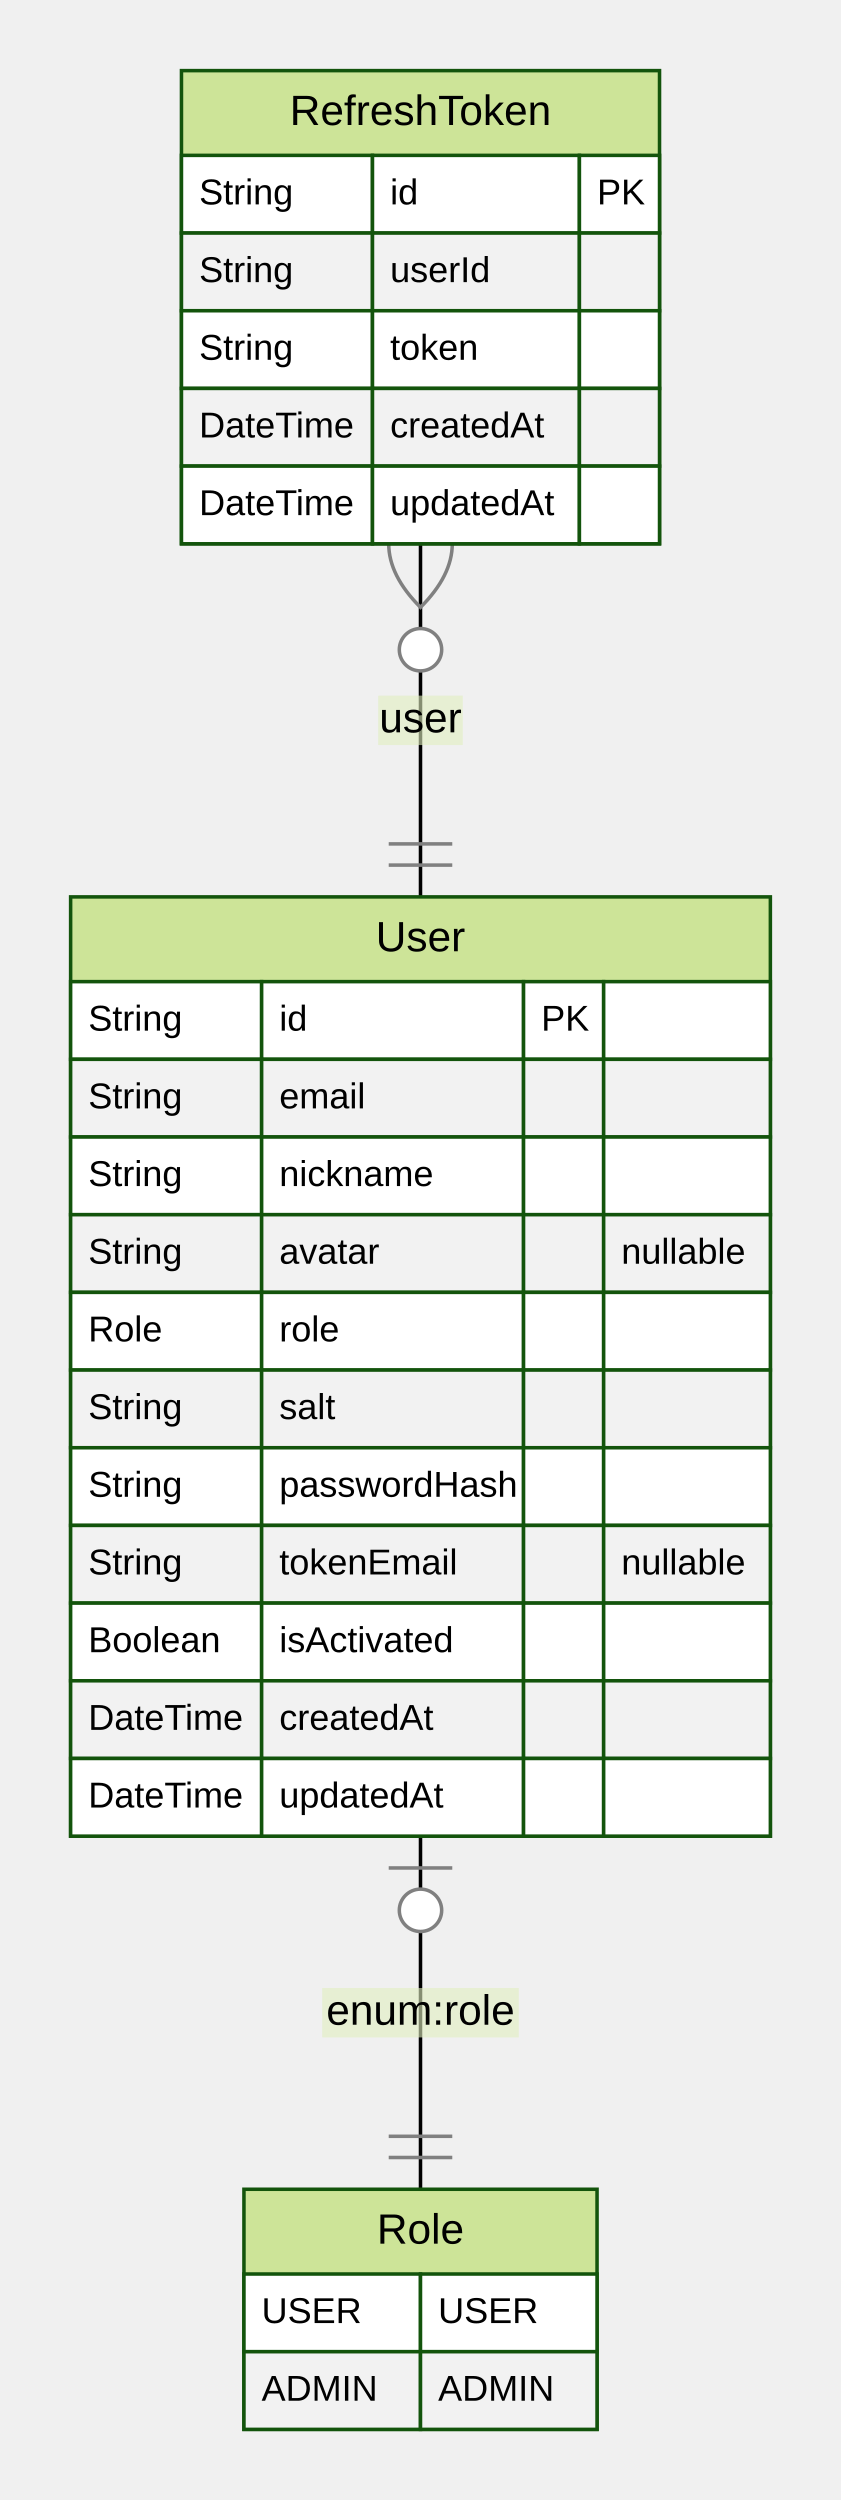
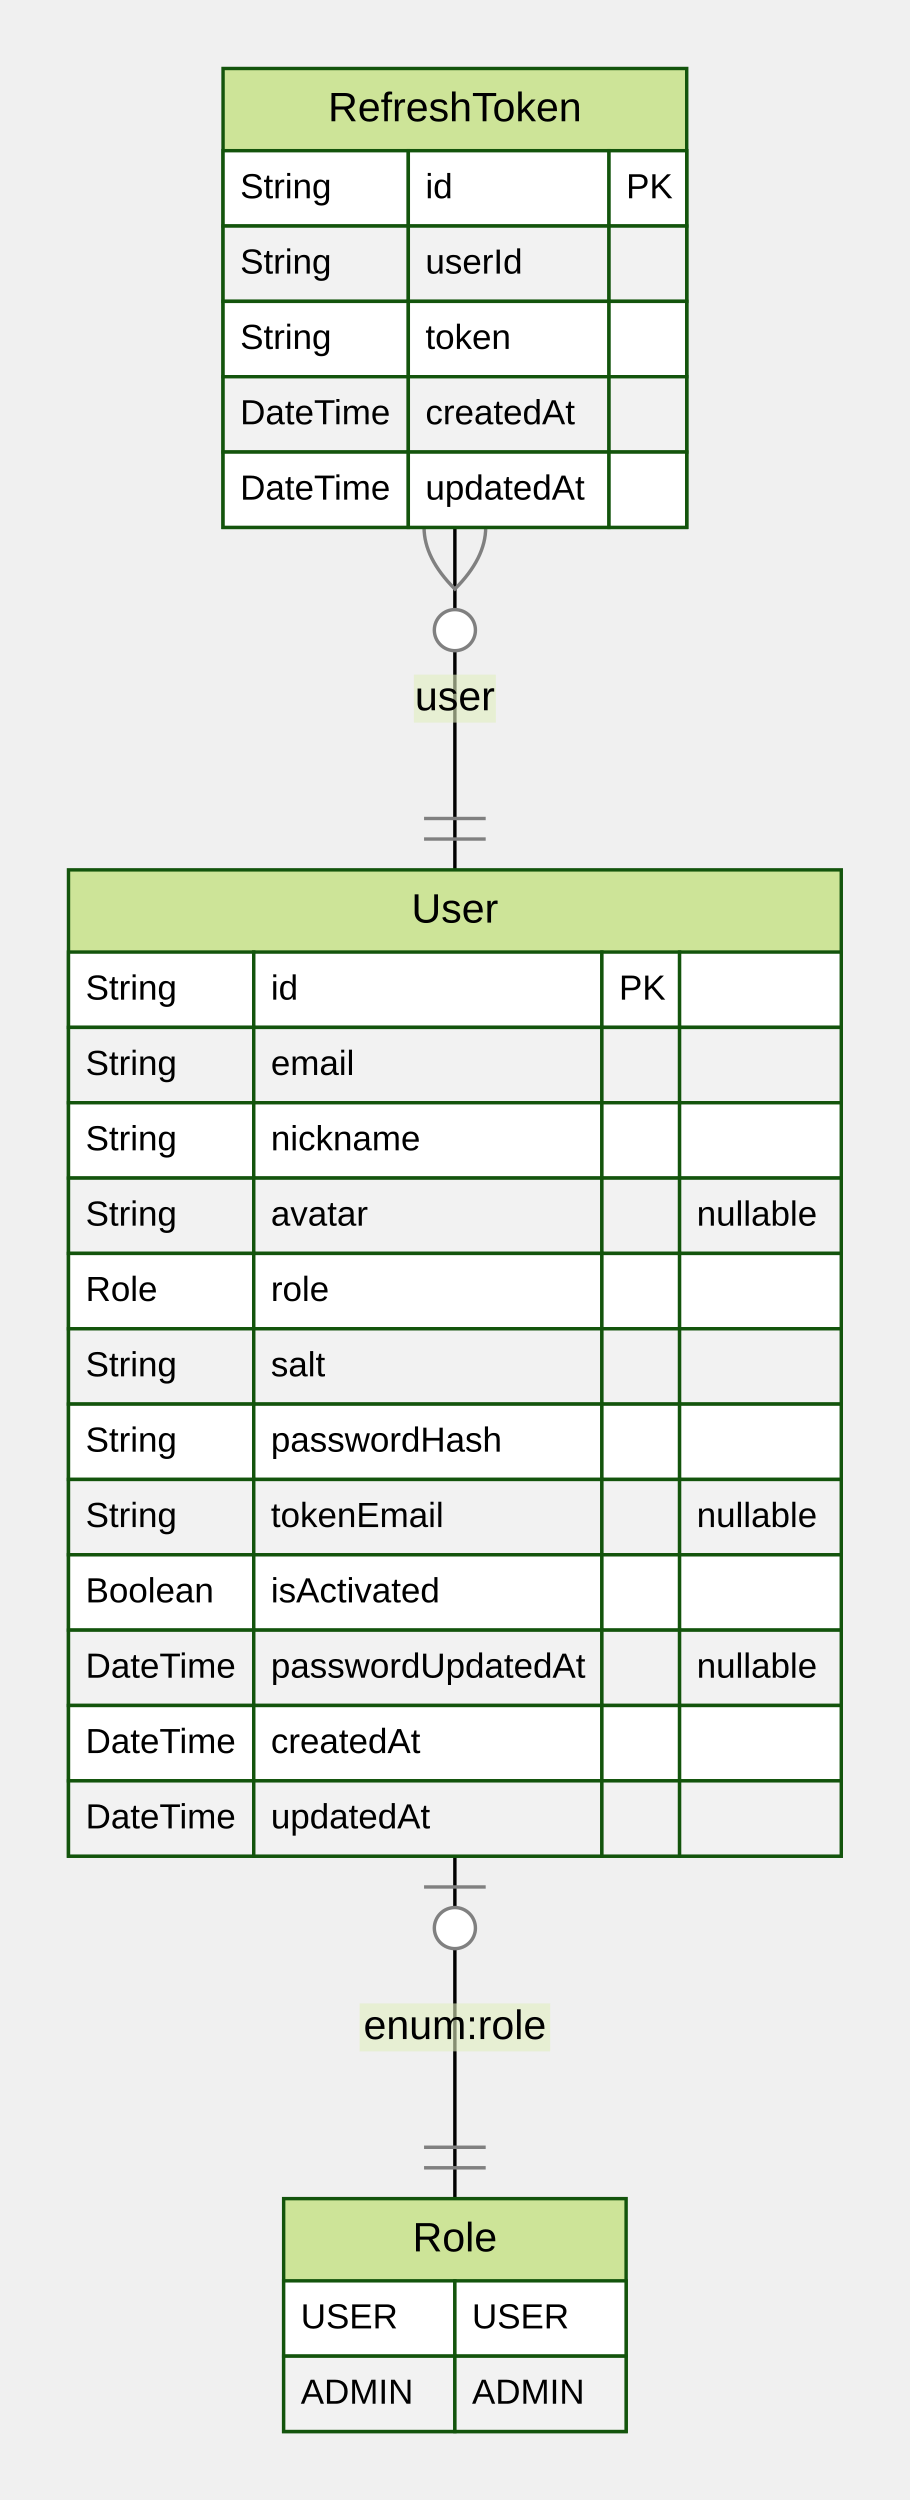
- <svg xmlns="http://www.w3.org/2000/svg" aria-labelledby="chart-title-mermaid-0 chart-desc-mermaid-0" role="img" viewBox="0 0 238.168 708" style="max-width: 238.168px; background-color: white;" width="100%" id="mermaid-0">
+ <svg xmlns="http://www.w3.org/2000/svg" aria-labelledby="chart-title-mermaid-0 chart-desc-mermaid-0" role="img" viewBox="0 0 265.651 730" style="max-width: 265.651px; background-color: white;" width="100%" id="mermaid-0">
  <style>#mermaid-0 {font-family:"trebuchet ms",verdana,arial,sans-serif;font-size:16px;fill:#000000;}#mermaid-0 .error-icon{fill:#552222;}#mermaid-0 .error-text{fill:#552222;stroke:#552222;}#mermaid-0 .edge-thickness-normal{stroke-width:2px;}#mermaid-0 .edge-thickness-thick{stroke-width:3.5px;}#mermaid-0 .edge-pattern-solid{stroke-dasharray:0;}#mermaid-0 .edge-pattern-dashed{stroke-dasharray:3;}#mermaid-0 .edge-pattern-dotted{stroke-dasharray:2;}#mermaid-0 .marker{fill:#000000;stroke:#000000;}#mermaid-0 .marker.cross{stroke:#000000;}#mermaid-0 svg{font-family:"trebuchet ms",verdana,arial,sans-serif;font-size:16px;}#mermaid-0 .entityBox{fill:#cde498;stroke:#13540c;}#mermaid-0 .attributeBoxOdd{fill:#ffffff;stroke:#13540c;}#mermaid-0 .attributeBoxEven{fill:#f2f2f2;stroke:#13540c;}#mermaid-0 .relationshipLabelBox{fill:hsl(78.158, 58.462%, 84.51%);opacity:0.7;background-color:hsl(78.158, 58.462%, 84.51%);}#mermaid-0 .relationshipLabelBox rect{opacity:0.5;}#mermaid-0 .relationshipLine{stroke:#000000;}#mermaid-0 :root{--mermaid-font-family:"trebuchet ms",verdana,arial,sans-serif;}</style>
  <g />
  <defs>
    <marker orient="auto" markerHeight="18" markerWidth="18" refY="9" refX="0" id="ONLY_ONE_START">
      <path d="M9,0 L9,18 M15,0 L15,18" fill="none" stroke="gray" />
    </marker>
  </defs>
  <defs>
    <marker orient="auto" markerHeight="18" markerWidth="18" refY="9" refX="18" id="ONLY_ONE_END">
      <path d="M3,0 L3,18 M9,0 L9,18" fill="none" stroke="gray" />
    </marker>
  </defs>
  <defs>
    <marker orient="auto" markerHeight="18" markerWidth="30" refY="9" refX="0" id="ZERO_OR_ONE_START">
      <circle r="6" cy="9" cx="21" fill="white" stroke="gray" />
      <path d="M9,0 L9,18" fill="none" stroke="gray" />
    </marker>
  </defs>
  <defs>
    <marker orient="auto" markerHeight="18" markerWidth="30" refY="9" refX="30" id="ZERO_OR_ONE_END">
      <circle r="6" cy="9" cx="9" fill="white" stroke="gray" />
      <path d="M21,0 L21,18" fill="none" stroke="gray" />
    </marker>
  </defs>
  <defs>
    <marker orient="auto" markerHeight="36" markerWidth="45" refY="18" refX="18" id="ONE_OR_MORE_START">
      <path d="M0,18 Q 18,0 36,18 Q 18,36 0,18 M42,9 L42,27" fill="none" stroke="gray" />
    </marker>
  </defs>
  <defs>
    <marker orient="auto" markerHeight="36" markerWidth="45" refY="18" refX="27" id="ONE_OR_MORE_END">
      <path d="M3,9 L3,27 M9,18 Q27,0 45,18 Q27,36 9,18" fill="none" stroke="gray" />
    </marker>
  </defs>
  <defs>
    <marker orient="auto" markerHeight="36" markerWidth="57" refY="18" refX="18" id="ZERO_OR_MORE_START">
      <circle r="6" cy="18" cx="48" fill="white" stroke="gray" />
      <path d="M0,18 Q18,0 36,18 Q18,36 0,18" fill="none" stroke="gray" />
    </marker>
  </defs>
  <defs>
    <marker orient="auto" markerHeight="36" markerWidth="57" refY="18" refX="39" id="ZERO_OR_MORE_END">
      <circle r="6" cy="18" cx="9" fill="white" stroke="gray" />
      <path d="M21,18 Q39,0 57,18 Q39,36 21,18" fill="none" stroke="gray" />
    </marker>
  </defs>
-   <path marker-start="url(#ZERO_OR_ONE_START)" marker-end="url(#ONLY_ONE_END)" fill="none" stroke="gray" d="M119.084,520L119.084,528.333C119.084,536.667,119.084,553.333,119.084,570C119.084,586.667,119.084,603.333,119.084,611.667L119.084,620" class="er relationshipLine" />
-   <path marker-start="url(#ZERO_OR_MORE_START)" marker-end="url(#ONLY_ONE_END)" fill="none" stroke="gray" d="M119.084,154L119.084,162.333C119.084,170.667,119.084,187.333,119.084,204C119.084,220.667,119.084,237.333,119.084,245.667L119.084,254" class="er relationshipLine" />
-   <g transform="translate(69.08379,620 )" id="Role">
+   <path marker-start="url(#ZERO_OR_ONE_START)" marker-end="url(#ONLY_ONE_END)" fill="none" stroke="gray" d="M132.825,542L132.825,550.333C132.825,558.667,132.825,575.333,132.825,592C132.825,608.667,132.825,625.333,132.825,633.667L132.825,642" class="er relationshipLine" />
+   <path marker-start="url(#ZERO_OR_MORE_START)" marker-end="url(#ONLY_ONE_END)" fill="none" stroke="gray" d="M132.825,154L132.825,162.333C132.825,170.667,132.825,187.333,132.825,204C132.825,220.667,132.825,237.333,132.825,245.667L132.825,254" class="er relationshipLine" />
+   <g transform="translate(82.82542,642 )" id="Role">
    <rect height="68" width="100" y="0" x="0" stroke="gray" fill-opacity="100%" fill="honeydew" class="er entityBox" />
    <text transform="translate(50,12)" style="font-family: &quot;trebuchet ms&quot;, verdana, arial, sans-serif;; font-size: 12px" text-anchor="middle" dominant-baseline="middle" y="0" x="0" id="entity-Role" class="er entityLabel">Role</text>
    <rect height="22" width="50" y="24" x="0" stroke="gray" fill-opacity="100%" fill="honeydew" class="er attributeBoxOdd" />
    <text transform="translate(5,35)" style="font-family: &quot;trebuchet ms&quot;, verdana, arial, sans-serif;; font-size: 10.2px" text-anchor="left" dominant-baseline="middle" y="0" x="0" id="entity-Role-attr-1-type" class="er entityLabel">USER</text>
    <rect height="22" width="50" y="24" x="50" stroke="gray" fill-opacity="100%" fill="honeydew" class="er attributeBoxOdd" />
    <text transform="translate(55,35)" style="font-family: &quot;trebuchet ms&quot;, verdana, arial, sans-serif;; font-size: 10.2px" text-anchor="left" dominant-baseline="middle" y="0" x="0" id="entity-Role-attr-1-name" class="er entityLabel">USER</text>
    <rect height="22" width="50" y="46" x="0" stroke="gray" fill-opacity="100%" fill="honeydew" class="er attributeBoxEven" />
    <text transform="translate(5,57)" style="font-family: &quot;trebuchet ms&quot;, verdana, arial, sans-serif;; font-size: 10.2px" text-anchor="left" dominant-baseline="middle" y="0" x="0" id="entity-Role-attr-2-type" class="er entityLabel">ADMIN</text>
    <rect height="22" width="50" y="46" x="50" stroke="gray" fill-opacity="100%" fill="honeydew" class="er attributeBoxEven" />
    <text transform="translate(55,57)" style="font-family: &quot;trebuchet ms&quot;, verdana, arial, sans-serif;; font-size: 10.2px" text-anchor="left" dominant-baseline="middle" y="0" x="0" id="entity-Role-attr-2-name" class="er entityLabel">ADMIN</text>
  </g>
  <g transform="translate(20,254 )" id="User">
-     <rect height="266" width="198.168" y="0" x="0" stroke="gray" fill-opacity="100%" fill="honeydew" class="er entityBox" />
-     <text transform="translate(99.08379,12)" style="font-family: &quot;trebuchet ms&quot;, verdana, arial, sans-serif;; font-size: 12px" text-anchor="middle" dominant-baseline="middle" y="0" x="0" id="entity-User" class="er entityLabel">User</text>
+     <rect height="288" width="225.651" y="0" x="0" stroke="gray" fill-opacity="100%" fill="honeydew" class="er entityBox" />
+     <text transform="translate(112.8254,12)" style="font-family: &quot;trebuchet ms&quot;, verdana, arial, sans-serif;; font-size: 12px" text-anchor="middle" dominant-baseline="middle" y="0" x="0" id="entity-User" class="er entityLabel">User</text>
    <rect height="22" width="54.096" y="24" x="0" stroke="gray" fill-opacity="100%" fill="honeydew" class="er attributeBoxOdd" />
    <text transform="translate(5,35)" style="font-family: &quot;trebuchet ms&quot;, verdana, arial, sans-serif;; font-size: 10.2px" text-anchor="left" dominant-baseline="middle" y="0" x="0" id="entity-User-attr-1-type" class="er entityLabel">String</text>
-     <rect height="22" width="74.172" y="24" x="54.096" stroke="gray" fill-opacity="100%" fill="honeydew" class="er attributeBoxOdd" />
+     <rect height="22" width="101.655" y="24" x="54.096" stroke="gray" fill-opacity="100%" fill="honeydew" class="er attributeBoxOdd" />
    <text transform="translate(59.09555,35)" style="font-family: &quot;trebuchet ms&quot;, verdana, arial, sans-serif;; font-size: 10.2px" text-anchor="left" dominant-baseline="middle" y="0" x="0" id="entity-User-attr-1-name" class="er entityLabel">id</text>
-     <rect height="22" width="22.688" y="24" x="128.267" stroke="gray" fill-opacity="100%" fill="honeydew" class="er attributeBoxOdd" />
-     <text transform="translate(133.2673,35)" style="font-family: &quot;trebuchet ms&quot;, verdana, arial, sans-serif;; font-size: 10.2px" text-anchor="left" dominant-baseline="middle" y="0" x="0" id="entity-User-attr-1-key" class="er entityLabel">PK</text>
-     <rect height="22" width="47.213" y="24" x="150.955" stroke="gray" fill-opacity="100%" fill="honeydew" class="er attributeBoxOdd" />
-     <text transform="translate(155.955,35)" style="font-family: &quot;trebuchet ms&quot;, verdana, arial, sans-serif;; font-size: 10.2px" text-anchor="left" dominant-baseline="middle" y="0" x="0" id="entity-User-attr-1-comment" class="er entityLabel" />
+     <rect height="22" width="22.688" y="24" x="155.751" stroke="gray" fill-opacity="100%" fill="honeydew" class="er attributeBoxOdd" />
+     <text transform="translate(160.7506,35)" style="font-family: &quot;trebuchet ms&quot;, verdana, arial, sans-serif;; font-size: 10.2px" text-anchor="left" dominant-baseline="middle" y="0" x="0" id="entity-User-attr-1-key" class="er entityLabel">PK</text>
+     <rect height="22" width="47.213" y="24" x="178.438" stroke="gray" fill-opacity="100%" fill="honeydew" class="er attributeBoxOdd" />
+     <text transform="translate(183.4383,35)" style="font-family: &quot;trebuchet ms&quot;, verdana, arial, sans-serif;; font-size: 10.2px" text-anchor="left" dominant-baseline="middle" y="0" x="0" id="entity-User-attr-1-comment" class="er entityLabel" />
    <rect height="22" width="54.096" y="46" x="0" stroke="gray" fill-opacity="100%" fill="honeydew" class="er attributeBoxEven" />
    <text transform="translate(5,57)" style="font-family: &quot;trebuchet ms&quot;, verdana, arial, sans-serif;; font-size: 10.2px" text-anchor="left" dominant-baseline="middle" y="0" x="0" id="entity-User-attr-2-type" class="er entityLabel">String</text>
-     <rect height="22" width="74.172" y="46" x="54.096" stroke="gray" fill-opacity="100%" fill="honeydew" class="er attributeBoxEven" />
+     <rect height="22" width="101.655" y="46" x="54.096" stroke="gray" fill-opacity="100%" fill="honeydew" class="er attributeBoxEven" />
    <text transform="translate(59.09555,57)" style="font-family: &quot;trebuchet ms&quot;, verdana, arial, sans-serif;; font-size: 10.2px" text-anchor="left" dominant-baseline="middle" y="0" x="0" id="entity-User-attr-2-name" class="er entityLabel">email</text>
-     <rect height="22" width="22.688" y="46" x="128.267" stroke="gray" fill-opacity="100%" fill="honeydew" class="er attributeBoxEven" />
-     <text transform="translate(133.2673,57)" style="font-family: &quot;trebuchet ms&quot;, verdana, arial, sans-serif;; font-size: 10.2px" text-anchor="left" dominant-baseline="middle" y="0" x="0" id="entity-User-attr-2-key" class="er entityLabel" />
-     <rect height="22" width="47.213" y="46" x="150.955" stroke="gray" fill-opacity="100%" fill="honeydew" class="er attributeBoxEven" />
-     <text transform="translate(155.955,57)" style="font-family: &quot;trebuchet ms&quot;, verdana, arial, sans-serif;; font-size: 10.2px" text-anchor="left" dominant-baseline="middle" y="0" x="0" id="entity-User-attr-2-comment" class="er entityLabel" />
+     <rect height="22" width="22.688" y="46" x="155.751" stroke="gray" fill-opacity="100%" fill="honeydew" class="er attributeBoxEven" />
+     <text transform="translate(160.7506,57)" style="font-family: &quot;trebuchet ms&quot;, verdana, arial, sans-serif;; font-size: 10.2px" text-anchor="left" dominant-baseline="middle" y="0" x="0" id="entity-User-attr-2-key" class="er entityLabel" />
+     <rect height="22" width="47.213" y="46" x="178.438" stroke="gray" fill-opacity="100%" fill="honeydew" class="er attributeBoxEven" />
+     <text transform="translate(183.4383,57)" style="font-family: &quot;trebuchet ms&quot;, verdana, arial, sans-serif;; font-size: 10.2px" text-anchor="left" dominant-baseline="middle" y="0" x="0" id="entity-User-attr-2-comment" class="er entityLabel" />
    <rect height="22" width="54.096" y="68" x="0" stroke="gray" fill-opacity="100%" fill="honeydew" class="er attributeBoxOdd" />
    <text transform="translate(5,79)" style="font-family: &quot;trebuchet ms&quot;, verdana, arial, sans-serif;; font-size: 10.2px" text-anchor="left" dominant-baseline="middle" y="0" x="0" id="entity-User-attr-3-type" class="er entityLabel">String</text>
-     <rect height="22" width="74.172" y="68" x="54.096" stroke="gray" fill-opacity="100%" fill="honeydew" class="er attributeBoxOdd" />
+     <rect height="22" width="101.655" y="68" x="54.096" stroke="gray" fill-opacity="100%" fill="honeydew" class="er attributeBoxOdd" />
    <text transform="translate(59.09555,79)" style="font-family: &quot;trebuchet ms&quot;, verdana, arial, sans-serif;; font-size: 10.2px" text-anchor="left" dominant-baseline="middle" y="0" x="0" id="entity-User-attr-3-name" class="er entityLabel">nickname</text>
-     <rect height="22" width="22.688" y="68" x="128.267" stroke="gray" fill-opacity="100%" fill="honeydew" class="er attributeBoxOdd" />
-     <text transform="translate(133.2673,79)" style="font-family: &quot;trebuchet ms&quot;, verdana, arial, sans-serif;; font-size: 10.2px" text-anchor="left" dominant-baseline="middle" y="0" x="0" id="entity-User-attr-3-key" class="er entityLabel" />
-     <rect height="22" width="47.213" y="68" x="150.955" stroke="gray" fill-opacity="100%" fill="honeydew" class="er attributeBoxOdd" />
-     <text transform="translate(155.955,79)" style="font-family: &quot;trebuchet ms&quot;, verdana, arial, sans-serif;; font-size: 10.2px" text-anchor="left" dominant-baseline="middle" y="0" x="0" id="entity-User-attr-3-comment" class="er entityLabel" />
+     <rect height="22" width="22.688" y="68" x="155.751" stroke="gray" fill-opacity="100%" fill="honeydew" class="er attributeBoxOdd" />
+     <text transform="translate(160.7506,79)" style="font-family: &quot;trebuchet ms&quot;, verdana, arial, sans-serif;; font-size: 10.2px" text-anchor="left" dominant-baseline="middle" y="0" x="0" id="entity-User-attr-3-key" class="er entityLabel" />
+     <rect height="22" width="47.213" y="68" x="178.438" stroke="gray" fill-opacity="100%" fill="honeydew" class="er attributeBoxOdd" />
+     <text transform="translate(183.4383,79)" style="font-family: &quot;trebuchet ms&quot;, verdana, arial, sans-serif;; font-size: 10.2px" text-anchor="left" dominant-baseline="middle" y="0" x="0" id="entity-User-attr-3-comment" class="er entityLabel" />
    <rect height="22" width="54.096" y="90" x="0" stroke="gray" fill-opacity="100%" fill="honeydew" class="er attributeBoxEven" />
    <text transform="translate(5,101)" style="font-family: &quot;trebuchet ms&quot;, verdana, arial, sans-serif;; font-size: 10.2px" text-anchor="left" dominant-baseline="middle" y="0" x="0" id="entity-User-attr-4-type" class="er entityLabel">String</text>
-     <rect height="22" width="74.172" y="90" x="54.096" stroke="gray" fill-opacity="100%" fill="honeydew" class="er attributeBoxEven" />
+     <rect height="22" width="101.655" y="90" x="54.096" stroke="gray" fill-opacity="100%" fill="honeydew" class="er attributeBoxEven" />
    <text transform="translate(59.09555,101)" style="font-family: &quot;trebuchet ms&quot;, verdana, arial, sans-serif;; font-size: 10.2px" text-anchor="left" dominant-baseline="middle" y="0" x="0" id="entity-User-attr-4-name" class="er entityLabel">avatar</text>
-     <rect height="22" width="22.688" y="90" x="128.267" stroke="gray" fill-opacity="100%" fill="honeydew" class="er attributeBoxEven" />
-     <text transform="translate(133.2673,101)" style="font-family: &quot;trebuchet ms&quot;, verdana, arial, sans-serif;; font-size: 10.2px" text-anchor="left" dominant-baseline="middle" y="0" x="0" id="entity-User-attr-4-key" class="er entityLabel" />
-     <rect height="22" width="47.213" y="90" x="150.955" stroke="gray" fill-opacity="100%" fill="honeydew" class="er attributeBoxEven" />
-     <text transform="translate(155.955,101)" style="font-family: &quot;trebuchet ms&quot;, verdana, arial, sans-serif;; font-size: 10.2px" text-anchor="left" dominant-baseline="middle" y="0" x="0" id="entity-User-attr-4-comment" class="er entityLabel">nullable</text>
+     <rect height="22" width="22.688" y="90" x="155.751" stroke="gray" fill-opacity="100%" fill="honeydew" class="er attributeBoxEven" />
+     <text transform="translate(160.7506,101)" style="font-family: &quot;trebuchet ms&quot;, verdana, arial, sans-serif;; font-size: 10.2px" text-anchor="left" dominant-baseline="middle" y="0" x="0" id="entity-User-attr-4-key" class="er entityLabel" />
+     <rect height="22" width="47.213" y="90" x="178.438" stroke="gray" fill-opacity="100%" fill="honeydew" class="er attributeBoxEven" />
+     <text transform="translate(183.4383,101)" style="font-family: &quot;trebuchet ms&quot;, verdana, arial, sans-serif;; font-size: 10.2px" text-anchor="left" dominant-baseline="middle" y="0" x="0" id="entity-User-attr-4-comment" class="er entityLabel">nullable</text>
    <rect height="22" width="54.096" y="112" x="0" stroke="gray" fill-opacity="100%" fill="honeydew" class="er attributeBoxOdd" />
    <text transform="translate(5,123)" style="font-family: &quot;trebuchet ms&quot;, verdana, arial, sans-serif;; font-size: 10.2px" text-anchor="left" dominant-baseline="middle" y="0" x="0" id="entity-User-attr-5-type" class="er entityLabel">Role</text>
-     <rect height="22" width="74.172" y="112" x="54.096" stroke="gray" fill-opacity="100%" fill="honeydew" class="er attributeBoxOdd" />
+     <rect height="22" width="101.655" y="112" x="54.096" stroke="gray" fill-opacity="100%" fill="honeydew" class="er attributeBoxOdd" />
    <text transform="translate(59.09555,123)" style="font-family: &quot;trebuchet ms&quot;, verdana, arial, sans-serif;; font-size: 10.2px" text-anchor="left" dominant-baseline="middle" y="0" x="0" id="entity-User-attr-5-name" class="er entityLabel">role</text>
-     <rect height="22" width="22.688" y="112" x="128.267" stroke="gray" fill-opacity="100%" fill="honeydew" class="er attributeBoxOdd" />
-     <text transform="translate(133.2673,123)" style="font-family: &quot;trebuchet ms&quot;, verdana, arial, sans-serif;; font-size: 10.2px" text-anchor="left" dominant-baseline="middle" y="0" x="0" id="entity-User-attr-5-key" class="er entityLabel" />
-     <rect height="22" width="47.213" y="112" x="150.955" stroke="gray" fill-opacity="100%" fill="honeydew" class="er attributeBoxOdd" />
-     <text transform="translate(155.955,123)" style="font-family: &quot;trebuchet ms&quot;, verdana, arial, sans-serif;; font-size: 10.2px" text-anchor="left" dominant-baseline="middle" y="0" x="0" id="entity-User-attr-5-comment" class="er entityLabel" />
+     <rect height="22" width="22.688" y="112" x="155.751" stroke="gray" fill-opacity="100%" fill="honeydew" class="er attributeBoxOdd" />
+     <text transform="translate(160.7506,123)" style="font-family: &quot;trebuchet ms&quot;, verdana, arial, sans-serif;; font-size: 10.2px" text-anchor="left" dominant-baseline="middle" y="0" x="0" id="entity-User-attr-5-key" class="er entityLabel" />
+     <rect height="22" width="47.213" y="112" x="178.438" stroke="gray" fill-opacity="100%" fill="honeydew" class="er attributeBoxOdd" />
+     <text transform="translate(183.4383,123)" style="font-family: &quot;trebuchet ms&quot;, verdana, arial, sans-serif;; font-size: 10.2px" text-anchor="left" dominant-baseline="middle" y="0" x="0" id="entity-User-attr-5-comment" class="er entityLabel" />
    <rect height="22" width="54.096" y="134" x="0" stroke="gray" fill-opacity="100%" fill="honeydew" class="er attributeBoxEven" />
    <text transform="translate(5,145)" style="font-family: &quot;trebuchet ms&quot;, verdana, arial, sans-serif;; font-size: 10.2px" text-anchor="left" dominant-baseline="middle" y="0" x="0" id="entity-User-attr-6-type" class="er entityLabel">String</text>
-     <rect height="22" width="74.172" y="134" x="54.096" stroke="gray" fill-opacity="100%" fill="honeydew" class="er attributeBoxEven" />
+     <rect height="22" width="101.655" y="134" x="54.096" stroke="gray" fill-opacity="100%" fill="honeydew" class="er attributeBoxEven" />
    <text transform="translate(59.09555,145)" style="font-family: &quot;trebuchet ms&quot;, verdana, arial, sans-serif;; font-size: 10.2px" text-anchor="left" dominant-baseline="middle" y="0" x="0" id="entity-User-attr-6-name" class="er entityLabel">salt</text>
-     <rect height="22" width="22.688" y="134" x="128.267" stroke="gray" fill-opacity="100%" fill="honeydew" class="er attributeBoxEven" />
-     <text transform="translate(133.2673,145)" style="font-family: &quot;trebuchet ms&quot;, verdana, arial, sans-serif;; font-size: 10.2px" text-anchor="left" dominant-baseline="middle" y="0" x="0" id="entity-User-attr-6-key" class="er entityLabel" />
-     <rect height="22" width="47.213" y="134" x="150.955" stroke="gray" fill-opacity="100%" fill="honeydew" class="er attributeBoxEven" />
-     <text transform="translate(155.955,145)" style="font-family: &quot;trebuchet ms&quot;, verdana, arial, sans-serif;; font-size: 10.2px" text-anchor="left" dominant-baseline="middle" y="0" x="0" id="entity-User-attr-6-comment" class="er entityLabel" />
+     <rect height="22" width="22.688" y="134" x="155.751" stroke="gray" fill-opacity="100%" fill="honeydew" class="er attributeBoxEven" />
+     <text transform="translate(160.7506,145)" style="font-family: &quot;trebuchet ms&quot;, verdana, arial, sans-serif;; font-size: 10.2px" text-anchor="left" dominant-baseline="middle" y="0" x="0" id="entity-User-attr-6-key" class="er entityLabel" />
+     <rect height="22" width="47.213" y="134" x="178.438" stroke="gray" fill-opacity="100%" fill="honeydew" class="er attributeBoxEven" />
+     <text transform="translate(183.4383,145)" style="font-family: &quot;trebuchet ms&quot;, verdana, arial, sans-serif;; font-size: 10.2px" text-anchor="left" dominant-baseline="middle" y="0" x="0" id="entity-User-attr-6-comment" class="er entityLabel" />
    <rect height="22" width="54.096" y="156" x="0" stroke="gray" fill-opacity="100%" fill="honeydew" class="er attributeBoxOdd" />
    <text transform="translate(5,167)" style="font-family: &quot;trebuchet ms&quot;, verdana, arial, sans-serif;; font-size: 10.2px" text-anchor="left" dominant-baseline="middle" y="0" x="0" id="entity-User-attr-7-type" class="er entityLabel">String</text>
-     <rect height="22" width="74.172" y="156" x="54.096" stroke="gray" fill-opacity="100%" fill="honeydew" class="er attributeBoxOdd" />
+     <rect height="22" width="101.655" y="156" x="54.096" stroke="gray" fill-opacity="100%" fill="honeydew" class="er attributeBoxOdd" />
    <text transform="translate(59.09555,167)" style="font-family: &quot;trebuchet ms&quot;, verdana, arial, sans-serif;; font-size: 10.2px" text-anchor="left" dominant-baseline="middle" y="0" x="0" id="entity-User-attr-7-name" class="er entityLabel">passwordHash</text>
-     <rect height="22" width="22.688" y="156" x="128.267" stroke="gray" fill-opacity="100%" fill="honeydew" class="er attributeBoxOdd" />
-     <text transform="translate(133.2673,167)" style="font-family: &quot;trebuchet ms&quot;, verdana, arial, sans-serif;; font-size: 10.2px" text-anchor="left" dominant-baseline="middle" y="0" x="0" id="entity-User-attr-7-key" class="er entityLabel" />
-     <rect height="22" width="47.213" y="156" x="150.955" stroke="gray" fill-opacity="100%" fill="honeydew" class="er attributeBoxOdd" />
-     <text transform="translate(155.955,167)" style="font-family: &quot;trebuchet ms&quot;, verdana, arial, sans-serif;; font-size: 10.2px" text-anchor="left" dominant-baseline="middle" y="0" x="0" id="entity-User-attr-7-comment" class="er entityLabel" />
+     <rect height="22" width="22.688" y="156" x="155.751" stroke="gray" fill-opacity="100%" fill="honeydew" class="er attributeBoxOdd" />
+     <text transform="translate(160.7506,167)" style="font-family: &quot;trebuchet ms&quot;, verdana, arial, sans-serif;; font-size: 10.2px" text-anchor="left" dominant-baseline="middle" y="0" x="0" id="entity-User-attr-7-key" class="er entityLabel" />
+     <rect height="22" width="47.213" y="156" x="178.438" stroke="gray" fill-opacity="100%" fill="honeydew" class="er attributeBoxOdd" />
+     <text transform="translate(183.4383,167)" style="font-family: &quot;trebuchet ms&quot;, verdana, arial, sans-serif;; font-size: 10.2px" text-anchor="left" dominant-baseline="middle" y="0" x="0" id="entity-User-attr-7-comment" class="er entityLabel" />
    <rect height="22" width="54.096" y="178" x="0" stroke="gray" fill-opacity="100%" fill="honeydew" class="er attributeBoxEven" />
    <text transform="translate(5,189)" style="font-family: &quot;trebuchet ms&quot;, verdana, arial, sans-serif;; font-size: 10.2px" text-anchor="left" dominant-baseline="middle" y="0" x="0" id="entity-User-attr-8-type" class="er entityLabel">String</text>
-     <rect height="22" width="74.172" y="178" x="54.096" stroke="gray" fill-opacity="100%" fill="honeydew" class="er attributeBoxEven" />
+     <rect height="22" width="101.655" y="178" x="54.096" stroke="gray" fill-opacity="100%" fill="honeydew" class="er attributeBoxEven" />
    <text transform="translate(59.09555,189)" style="font-family: &quot;trebuchet ms&quot;, verdana, arial, sans-serif;; font-size: 10.2px" text-anchor="left" dominant-baseline="middle" y="0" x="0" id="entity-User-attr-8-name" class="er entityLabel">tokenEmail</text>
-     <rect height="22" width="22.688" y="178" x="128.267" stroke="gray" fill-opacity="100%" fill="honeydew" class="er attributeBoxEven" />
-     <text transform="translate(133.2673,189)" style="font-family: &quot;trebuchet ms&quot;, verdana, arial, sans-serif;; font-size: 10.2px" text-anchor="left" dominant-baseline="middle" y="0" x="0" id="entity-User-attr-8-key" class="er entityLabel" />
-     <rect height="22" width="47.213" y="178" x="150.955" stroke="gray" fill-opacity="100%" fill="honeydew" class="er attributeBoxEven" />
-     <text transform="translate(155.955,189)" style="font-family: &quot;trebuchet ms&quot;, verdana, arial, sans-serif;; font-size: 10.2px" text-anchor="left" dominant-baseline="middle" y="0" x="0" id="entity-User-attr-8-comment" class="er entityLabel">nullable</text>
+     <rect height="22" width="22.688" y="178" x="155.751" stroke="gray" fill-opacity="100%" fill="honeydew" class="er attributeBoxEven" />
+     <text transform="translate(160.7506,189)" style="font-family: &quot;trebuchet ms&quot;, verdana, arial, sans-serif;; font-size: 10.2px" text-anchor="left" dominant-baseline="middle" y="0" x="0" id="entity-User-attr-8-key" class="er entityLabel" />
+     <rect height="22" width="47.213" y="178" x="178.438" stroke="gray" fill-opacity="100%" fill="honeydew" class="er attributeBoxEven" />
+     <text transform="translate(183.4383,189)" style="font-family: &quot;trebuchet ms&quot;, verdana, arial, sans-serif;; font-size: 10.2px" text-anchor="left" dominant-baseline="middle" y="0" x="0" id="entity-User-attr-8-comment" class="er entityLabel">nullable</text>
    <rect height="22" width="54.096" y="200" x="0" stroke="gray" fill-opacity="100%" fill="honeydew" class="er attributeBoxOdd" />
    <text transform="translate(5,211)" style="font-family: &quot;trebuchet ms&quot;, verdana, arial, sans-serif;; font-size: 10.2px" text-anchor="left" dominant-baseline="middle" y="0" x="0" id="entity-User-attr-9-type" class="er entityLabel">Boolean</text>
-     <rect height="22" width="74.172" y="200" x="54.096" stroke="gray" fill-opacity="100%" fill="honeydew" class="er attributeBoxOdd" />
+     <rect height="22" width="101.655" y="200" x="54.096" stroke="gray" fill-opacity="100%" fill="honeydew" class="er attributeBoxOdd" />
    <text transform="translate(59.09555,211)" style="font-family: &quot;trebuchet ms&quot;, verdana, arial, sans-serif;; font-size: 10.2px" text-anchor="left" dominant-baseline="middle" y="0" x="0" id="entity-User-attr-9-name" class="er entityLabel">isActivated</text>
-     <rect height="22" width="22.688" y="200" x="128.267" stroke="gray" fill-opacity="100%" fill="honeydew" class="er attributeBoxOdd" />
-     <text transform="translate(133.2673,211)" style="font-family: &quot;trebuchet ms&quot;, verdana, arial, sans-serif;; font-size: 10.2px" text-anchor="left" dominant-baseline="middle" y="0" x="0" id="entity-User-attr-9-key" class="er entityLabel" />
-     <rect height="22" width="47.213" y="200" x="150.955" stroke="gray" fill-opacity="100%" fill="honeydew" class="er attributeBoxOdd" />
-     <text transform="translate(155.955,211)" style="font-family: &quot;trebuchet ms&quot;, verdana, arial, sans-serif;; font-size: 10.2px" text-anchor="left" dominant-baseline="middle" y="0" x="0" id="entity-User-attr-9-comment" class="er entityLabel" />
+     <rect height="22" width="22.688" y="200" x="155.751" stroke="gray" fill-opacity="100%" fill="honeydew" class="er attributeBoxOdd" />
+     <text transform="translate(160.7506,211)" style="font-family: &quot;trebuchet ms&quot;, verdana, arial, sans-serif;; font-size: 10.2px" text-anchor="left" dominant-baseline="middle" y="0" x="0" id="entity-User-attr-9-key" class="er entityLabel" />
+     <rect height="22" width="47.213" y="200" x="178.438" stroke="gray" fill-opacity="100%" fill="honeydew" class="er attributeBoxOdd" />
+     <text transform="translate(183.4383,211)" style="font-family: &quot;trebuchet ms&quot;, verdana, arial, sans-serif;; font-size: 10.2px" text-anchor="left" dominant-baseline="middle" y="0" x="0" id="entity-User-attr-9-comment" class="er entityLabel" />
    <rect height="22" width="54.096" y="222" x="0" stroke="gray" fill-opacity="100%" fill="honeydew" class="er attributeBoxEven" />
    <text transform="translate(5,233)" style="font-family: &quot;trebuchet ms&quot;, verdana, arial, sans-serif;; font-size: 10.2px" text-anchor="left" dominant-baseline="middle" y="0" x="0" id="entity-User-attr-10-type" class="er entityLabel">DateTime</text>
-     <rect height="22" width="74.172" y="222" x="54.096" stroke="gray" fill-opacity="100%" fill="honeydew" class="er attributeBoxEven" />
-     <text transform="translate(59.09555,233)" style="font-family: &quot;trebuchet ms&quot;, verdana, arial, sans-serif;; font-size: 10.2px" text-anchor="left" dominant-baseline="middle" y="0" x="0" id="entity-User-attr-10-name" class="er entityLabel">createdAt</text>
-     <rect height="22" width="22.688" y="222" x="128.267" stroke="gray" fill-opacity="100%" fill="honeydew" class="er attributeBoxEven" />
-     <text transform="translate(133.2673,233)" style="font-family: &quot;trebuchet ms&quot;, verdana, arial, sans-serif;; font-size: 10.2px" text-anchor="left" dominant-baseline="middle" y="0" x="0" id="entity-User-attr-10-key" class="er entityLabel" />
-     <rect height="22" width="47.213" y="222" x="150.955" stroke="gray" fill-opacity="100%" fill="honeydew" class="er attributeBoxEven" />
-     <text transform="translate(155.955,233)" style="font-family: &quot;trebuchet ms&quot;, verdana, arial, sans-serif;; font-size: 10.2px" text-anchor="left" dominant-baseline="middle" y="0" x="0" id="entity-User-attr-10-comment" class="er entityLabel" />
+     <rect height="22" width="101.655" y="222" x="54.096" stroke="gray" fill-opacity="100%" fill="honeydew" class="er attributeBoxEven" />
+     <text transform="translate(59.09555,233)" style="font-family: &quot;trebuchet ms&quot;, verdana, arial, sans-serif;; font-size: 10.2px" text-anchor="left" dominant-baseline="middle" y="0" x="0" id="entity-User-attr-10-name" class="er entityLabel">passwordUpdatedAt</text>
+     <rect height="22" width="22.688" y="222" x="155.751" stroke="gray" fill-opacity="100%" fill="honeydew" class="er attributeBoxEven" />
+     <text transform="translate(160.7506,233)" style="font-family: &quot;trebuchet ms&quot;, verdana, arial, sans-serif;; font-size: 10.2px" text-anchor="left" dominant-baseline="middle" y="0" x="0" id="entity-User-attr-10-key" class="er entityLabel" />
+     <rect height="22" width="47.213" y="222" x="178.438" stroke="gray" fill-opacity="100%" fill="honeydew" class="er attributeBoxEven" />
+     <text transform="translate(183.4383,233)" style="font-family: &quot;trebuchet ms&quot;, verdana, arial, sans-serif;; font-size: 10.2px" text-anchor="left" dominant-baseline="middle" y="0" x="0" id="entity-User-attr-10-comment" class="er entityLabel">nullable</text>
    <rect height="22" width="54.096" y="244" x="0" stroke="gray" fill-opacity="100%" fill="honeydew" class="er attributeBoxOdd" />
    <text transform="translate(5,255)" style="font-family: &quot;trebuchet ms&quot;, verdana, arial, sans-serif;; font-size: 10.2px" text-anchor="left" dominant-baseline="middle" y="0" x="0" id="entity-User-attr-11-type" class="er entityLabel">DateTime</text>
-     <rect height="22" width="74.172" y="244" x="54.096" stroke="gray" fill-opacity="100%" fill="honeydew" class="er attributeBoxOdd" />
-     <text transform="translate(59.09555,255)" style="font-family: &quot;trebuchet ms&quot;, verdana, arial, sans-serif;; font-size: 10.2px" text-anchor="left" dominant-baseline="middle" y="0" x="0" id="entity-User-attr-11-name" class="er entityLabel">updatedAt</text>
-     <rect height="22" width="22.688" y="244" x="128.267" stroke="gray" fill-opacity="100%" fill="honeydew" class="er attributeBoxOdd" />
-     <text transform="translate(133.2673,255)" style="font-family: &quot;trebuchet ms&quot;, verdana, arial, sans-serif;; font-size: 10.2px" text-anchor="left" dominant-baseline="middle" y="0" x="0" id="entity-User-attr-11-key" class="er entityLabel" />
-     <rect height="22" width="47.213" y="244" x="150.955" stroke="gray" fill-opacity="100%" fill="honeydew" class="er attributeBoxOdd" />
-     <text transform="translate(155.955,255)" style="font-family: &quot;trebuchet ms&quot;, verdana, arial, sans-serif;; font-size: 10.2px" text-anchor="left" dominant-baseline="middle" y="0" x="0" id="entity-User-attr-11-comment" class="er entityLabel" />
+     <rect height="22" width="101.655" y="244" x="54.096" stroke="gray" fill-opacity="100%" fill="honeydew" class="er attributeBoxOdd" />
+     <text transform="translate(59.09555,255)" style="font-family: &quot;trebuchet ms&quot;, verdana, arial, sans-serif;; font-size: 10.2px" text-anchor="left" dominant-baseline="middle" y="0" x="0" id="entity-User-attr-11-name" class="er entityLabel">createdAt</text>
+     <rect height="22" width="22.688" y="244" x="155.751" stroke="gray" fill-opacity="100%" fill="honeydew" class="er attributeBoxOdd" />
+     <text transform="translate(160.7506,255)" style="font-family: &quot;trebuchet ms&quot;, verdana, arial, sans-serif;; font-size: 10.2px" text-anchor="left" dominant-baseline="middle" y="0" x="0" id="entity-User-attr-11-key" class="er entityLabel" />
+     <rect height="22" width="47.213" y="244" x="178.438" stroke="gray" fill-opacity="100%" fill="honeydew" class="er attributeBoxOdd" />
+     <text transform="translate(183.4383,255)" style="font-family: &quot;trebuchet ms&quot;, verdana, arial, sans-serif;; font-size: 10.2px" text-anchor="left" dominant-baseline="middle" y="0" x="0" id="entity-User-attr-11-comment" class="er entityLabel" />
+     <rect height="22" width="54.096" y="266" x="0" stroke="gray" fill-opacity="100%" fill="honeydew" class="er attributeBoxEven" />
+     <text transform="translate(5,277)" style="font-family: &quot;trebuchet ms&quot;, verdana, arial, sans-serif;; font-size: 10.2px" text-anchor="left" dominant-baseline="middle" y="0" x="0" id="entity-User-attr-12-type" class="er entityLabel">DateTime</text>
+     <rect height="22" width="101.655" y="266" x="54.096" stroke="gray" fill-opacity="100%" fill="honeydew" class="er attributeBoxEven" />
+     <text transform="translate(59.09555,277)" style="font-family: &quot;trebuchet ms&quot;, verdana, arial, sans-serif;; font-size: 10.2px" text-anchor="left" dominant-baseline="middle" y="0" x="0" id="entity-User-attr-12-name" class="er entityLabel">updatedAt</text>
+     <rect height="22" width="22.688" y="266" x="155.751" stroke="gray" fill-opacity="100%" fill="honeydew" class="er attributeBoxEven" />
+     <text transform="translate(160.7506,277)" style="font-family: &quot;trebuchet ms&quot;, verdana, arial, sans-serif;; font-size: 10.2px" text-anchor="left" dominant-baseline="middle" y="0" x="0" id="entity-User-attr-12-key" class="er entityLabel" />
+     <rect height="22" width="47.213" y="266" x="178.438" stroke="gray" fill-opacity="100%" fill="honeydew" class="er attributeBoxEven" />
+     <text transform="translate(183.4383,277)" style="font-family: &quot;trebuchet ms&quot;, verdana, arial, sans-serif;; font-size: 10.2px" text-anchor="left" dominant-baseline="middle" y="0" x="0" id="entity-User-attr-12-comment" class="er entityLabel" />
  </g>
-   <g transform="translate(51.3902,20 )" id="RefreshToken">
+   <g transform="translate(65.13183,20 )" id="RefreshToken">
    <rect height="134" width="135.387" y="0" x="0" stroke="gray" fill-opacity="100%" fill="honeydew" class="er entityBox" />
    <text transform="translate(67.69359,12)" style="font-family: &quot;trebuchet ms&quot;, verdana, arial, sans-serif;; font-size: 12px" text-anchor="middle" dominant-baseline="middle" y="0" x="0" id="entity-RefreshToken" class="er entityLabel">RefreshToken</text>
    <rect height="22" width="54.096" y="24" x="0" stroke="gray" fill-opacity="100%" fill="honeydew" class="er attributeBoxOdd" />
    <text transform="translate(5,35)" style="font-family: &quot;trebuchet ms&quot;, verdana, arial, sans-serif;; font-size: 10.2px" text-anchor="left" dominant-baseline="middle" y="0" x="0" id="entity-RefreshToken-attr-1-type" class="er entityLabel">String</text>
    <rect height="22" width="58.604" y="24" x="54.096" stroke="gray" fill-opacity="100%" fill="honeydew" class="er attributeBoxOdd" />
    <text transform="translate(59.09555,35)" style="font-family: &quot;trebuchet ms&quot;, verdana, arial, sans-serif;; font-size: 10.2px" text-anchor="left" dominant-baseline="middle" y="0" x="0" id="entity-RefreshToken-attr-1-name" class="er entityLabel">id</text>
    <rect height="22" width="22.688" y="24" x="112.699" stroke="gray" fill-opacity="100%" fill="honeydew" class="er attributeBoxOdd" />
    <text transform="translate(117.6995,35)" style="font-family: &quot;trebuchet ms&quot;, verdana, arial, sans-serif;; font-size: 10.2px" text-anchor="left" dominant-baseline="middle" y="0" x="0" id="entity-RefreshToken-attr-1-key" class="er entityLabel">PK</text>
    <rect height="22" width="54.096" y="46" x="0" stroke="gray" fill-opacity="100%" fill="honeydew" class="er attributeBoxEven" />
    <text transform="translate(5,57)" style="font-family: &quot;trebuchet ms&quot;, verdana, arial, sans-serif;; font-size: 10.2px" text-anchor="left" dominant-baseline="middle" y="0" x="0" id="entity-RefreshToken-attr-2-type" class="er entityLabel">String</text>
    <rect height="22" width="58.604" y="46" x="54.096" stroke="gray" fill-opacity="100%" fill="honeydew" class="er attributeBoxEven" />
    <text transform="translate(59.09555,57)" style="font-family: &quot;trebuchet ms&quot;, verdana, arial, sans-serif;; font-size: 10.2px" text-anchor="left" dominant-baseline="middle" y="0" x="0" id="entity-RefreshToken-attr-2-name" class="er entityLabel">userId</text>
    <rect height="22" width="22.688" y="46" x="112.699" stroke="gray" fill-opacity="100%" fill="honeydew" class="er attributeBoxEven" />
    <text transform="translate(117.6995,57)" style="font-family: &quot;trebuchet ms&quot;, verdana, arial, sans-serif;; font-size: 10.2px" text-anchor="left" dominant-baseline="middle" y="0" x="0" id="entity-RefreshToken-attr-2-key" class="er entityLabel" />
    <rect height="22" width="54.096" y="68" x="0" stroke="gray" fill-opacity="100%" fill="honeydew" class="er attributeBoxOdd" />
    <text transform="translate(5,79)" style="font-family: &quot;trebuchet ms&quot;, verdana, arial, sans-serif;; font-size: 10.2px" text-anchor="left" dominant-baseline="middle" y="0" x="0" id="entity-RefreshToken-attr-3-type" class="er entityLabel">String</text>
    <rect height="22" width="58.604" y="68" x="54.096" stroke="gray" fill-opacity="100%" fill="honeydew" class="er attributeBoxOdd" />
    <text transform="translate(59.09555,79)" style="font-family: &quot;trebuchet ms&quot;, verdana, arial, sans-serif;; font-size: 10.2px" text-anchor="left" dominant-baseline="middle" y="0" x="0" id="entity-RefreshToken-attr-3-name" class="er entityLabel">token</text>
    <rect height="22" width="22.688" y="68" x="112.699" stroke="gray" fill-opacity="100%" fill="honeydew" class="er attributeBoxOdd" />
    <text transform="translate(117.6995,79)" style="font-family: &quot;trebuchet ms&quot;, verdana, arial, sans-serif;; font-size: 10.2px" text-anchor="left" dominant-baseline="middle" y="0" x="0" id="entity-RefreshToken-attr-3-key" class="er entityLabel" />
    <rect height="22" width="54.096" y="90" x="0" stroke="gray" fill-opacity="100%" fill="honeydew" class="er attributeBoxEven" />
    <text transform="translate(5,101)" style="font-family: &quot;trebuchet ms&quot;, verdana, arial, sans-serif;; font-size: 10.2px" text-anchor="left" dominant-baseline="middle" y="0" x="0" id="entity-RefreshToken-attr-4-type" class="er entityLabel">DateTime</text>
    <rect height="22" width="58.604" y="90" x="54.096" stroke="gray" fill-opacity="100%" fill="honeydew" class="er attributeBoxEven" />
    <text transform="translate(59.09555,101)" style="font-family: &quot;trebuchet ms&quot;, verdana, arial, sans-serif;; font-size: 10.2px" text-anchor="left" dominant-baseline="middle" y="0" x="0" id="entity-RefreshToken-attr-4-name" class="er entityLabel">createdAt</text>
    <rect height="22" width="22.688" y="90" x="112.699" stroke="gray" fill-opacity="100%" fill="honeydew" class="er attributeBoxEven" />
    <text transform="translate(117.6995,101)" style="font-family: &quot;trebuchet ms&quot;, verdana, arial, sans-serif;; font-size: 10.2px" text-anchor="left" dominant-baseline="middle" y="0" x="0" id="entity-RefreshToken-attr-4-key" class="er entityLabel" />
    <rect height="22" width="54.096" y="112" x="0" stroke="gray" fill-opacity="100%" fill="honeydew" class="er attributeBoxOdd" />
    <text transform="translate(5,123)" style="font-family: &quot;trebuchet ms&quot;, verdana, arial, sans-serif;; font-size: 10.2px" text-anchor="left" dominant-baseline="middle" y="0" x="0" id="entity-RefreshToken-attr-5-type" class="er entityLabel">DateTime</text>
    <rect height="22" width="58.604" y="112" x="54.096" stroke="gray" fill-opacity="100%" fill="honeydew" class="er attributeBoxOdd" />
    <text transform="translate(59.09555,123)" style="font-family: &quot;trebuchet ms&quot;, verdana, arial, sans-serif;; font-size: 10.2px" text-anchor="left" dominant-baseline="middle" y="0" x="0" id="entity-RefreshToken-attr-5-name" class="er entityLabel">updatedAt</text>
    <rect height="22" width="22.688" y="112" x="112.699" stroke="gray" fill-opacity="100%" fill="honeydew" class="er attributeBoxOdd" />
    <text transform="translate(117.6995,123)" style="font-family: &quot;trebuchet ms&quot;, verdana, arial, sans-serif;; font-size: 10.2px" text-anchor="left" dominant-baseline="middle" y="0" x="0" id="entity-RefreshToken-attr-5-key" class="er entityLabel" />
  </g>
-   <rect fill-opacity="85%" fill="white" height="14" width="55.668" y="563" x="91.25" class="er relationshipLabelBox" />
-   <text style="font-family: &quot;trebuchet ms&quot;, verdana, arial, sans-serif;; font-size: 12px" dominant-baseline="middle" text-anchor="middle" y="570" x="119.084" id="rel1" class="er relationshipLabel">enum:role</text>
-   <rect fill-opacity="85%" fill="white" height="14" width="23.959" y="197" x="107.104" class="er relationshipLabelBox" />
-   <text style="font-family: &quot;trebuchet ms&quot;, verdana, arial, sans-serif;; font-size: 12px" dominant-baseline="middle" text-anchor="middle" y="204" x="119.084" id="rel2" class="er relationshipLabel">user</text>
+   <rect fill-opacity="85%" fill="white" height="14" width="55.668" y="585" x="104.991" class="er relationshipLabelBox" />
+   <text style="font-family: &quot;trebuchet ms&quot;, verdana, arial, sans-serif;; font-size: 12px" dominant-baseline="middle" text-anchor="middle" y="592" x="132.825" id="rel1" class="er relationshipLabel">enum:role</text>
+   <rect fill-opacity="85%" fill="white" height="14" width="23.959" y="197" x="120.846" class="er relationshipLabelBox" />
+   <text style="font-family: &quot;trebuchet ms&quot;, verdana, arial, sans-serif;; font-size: 12px" dominant-baseline="middle" text-anchor="middle" y="204" x="132.825" id="rel2" class="er relationshipLabel">user</text>
</svg>
